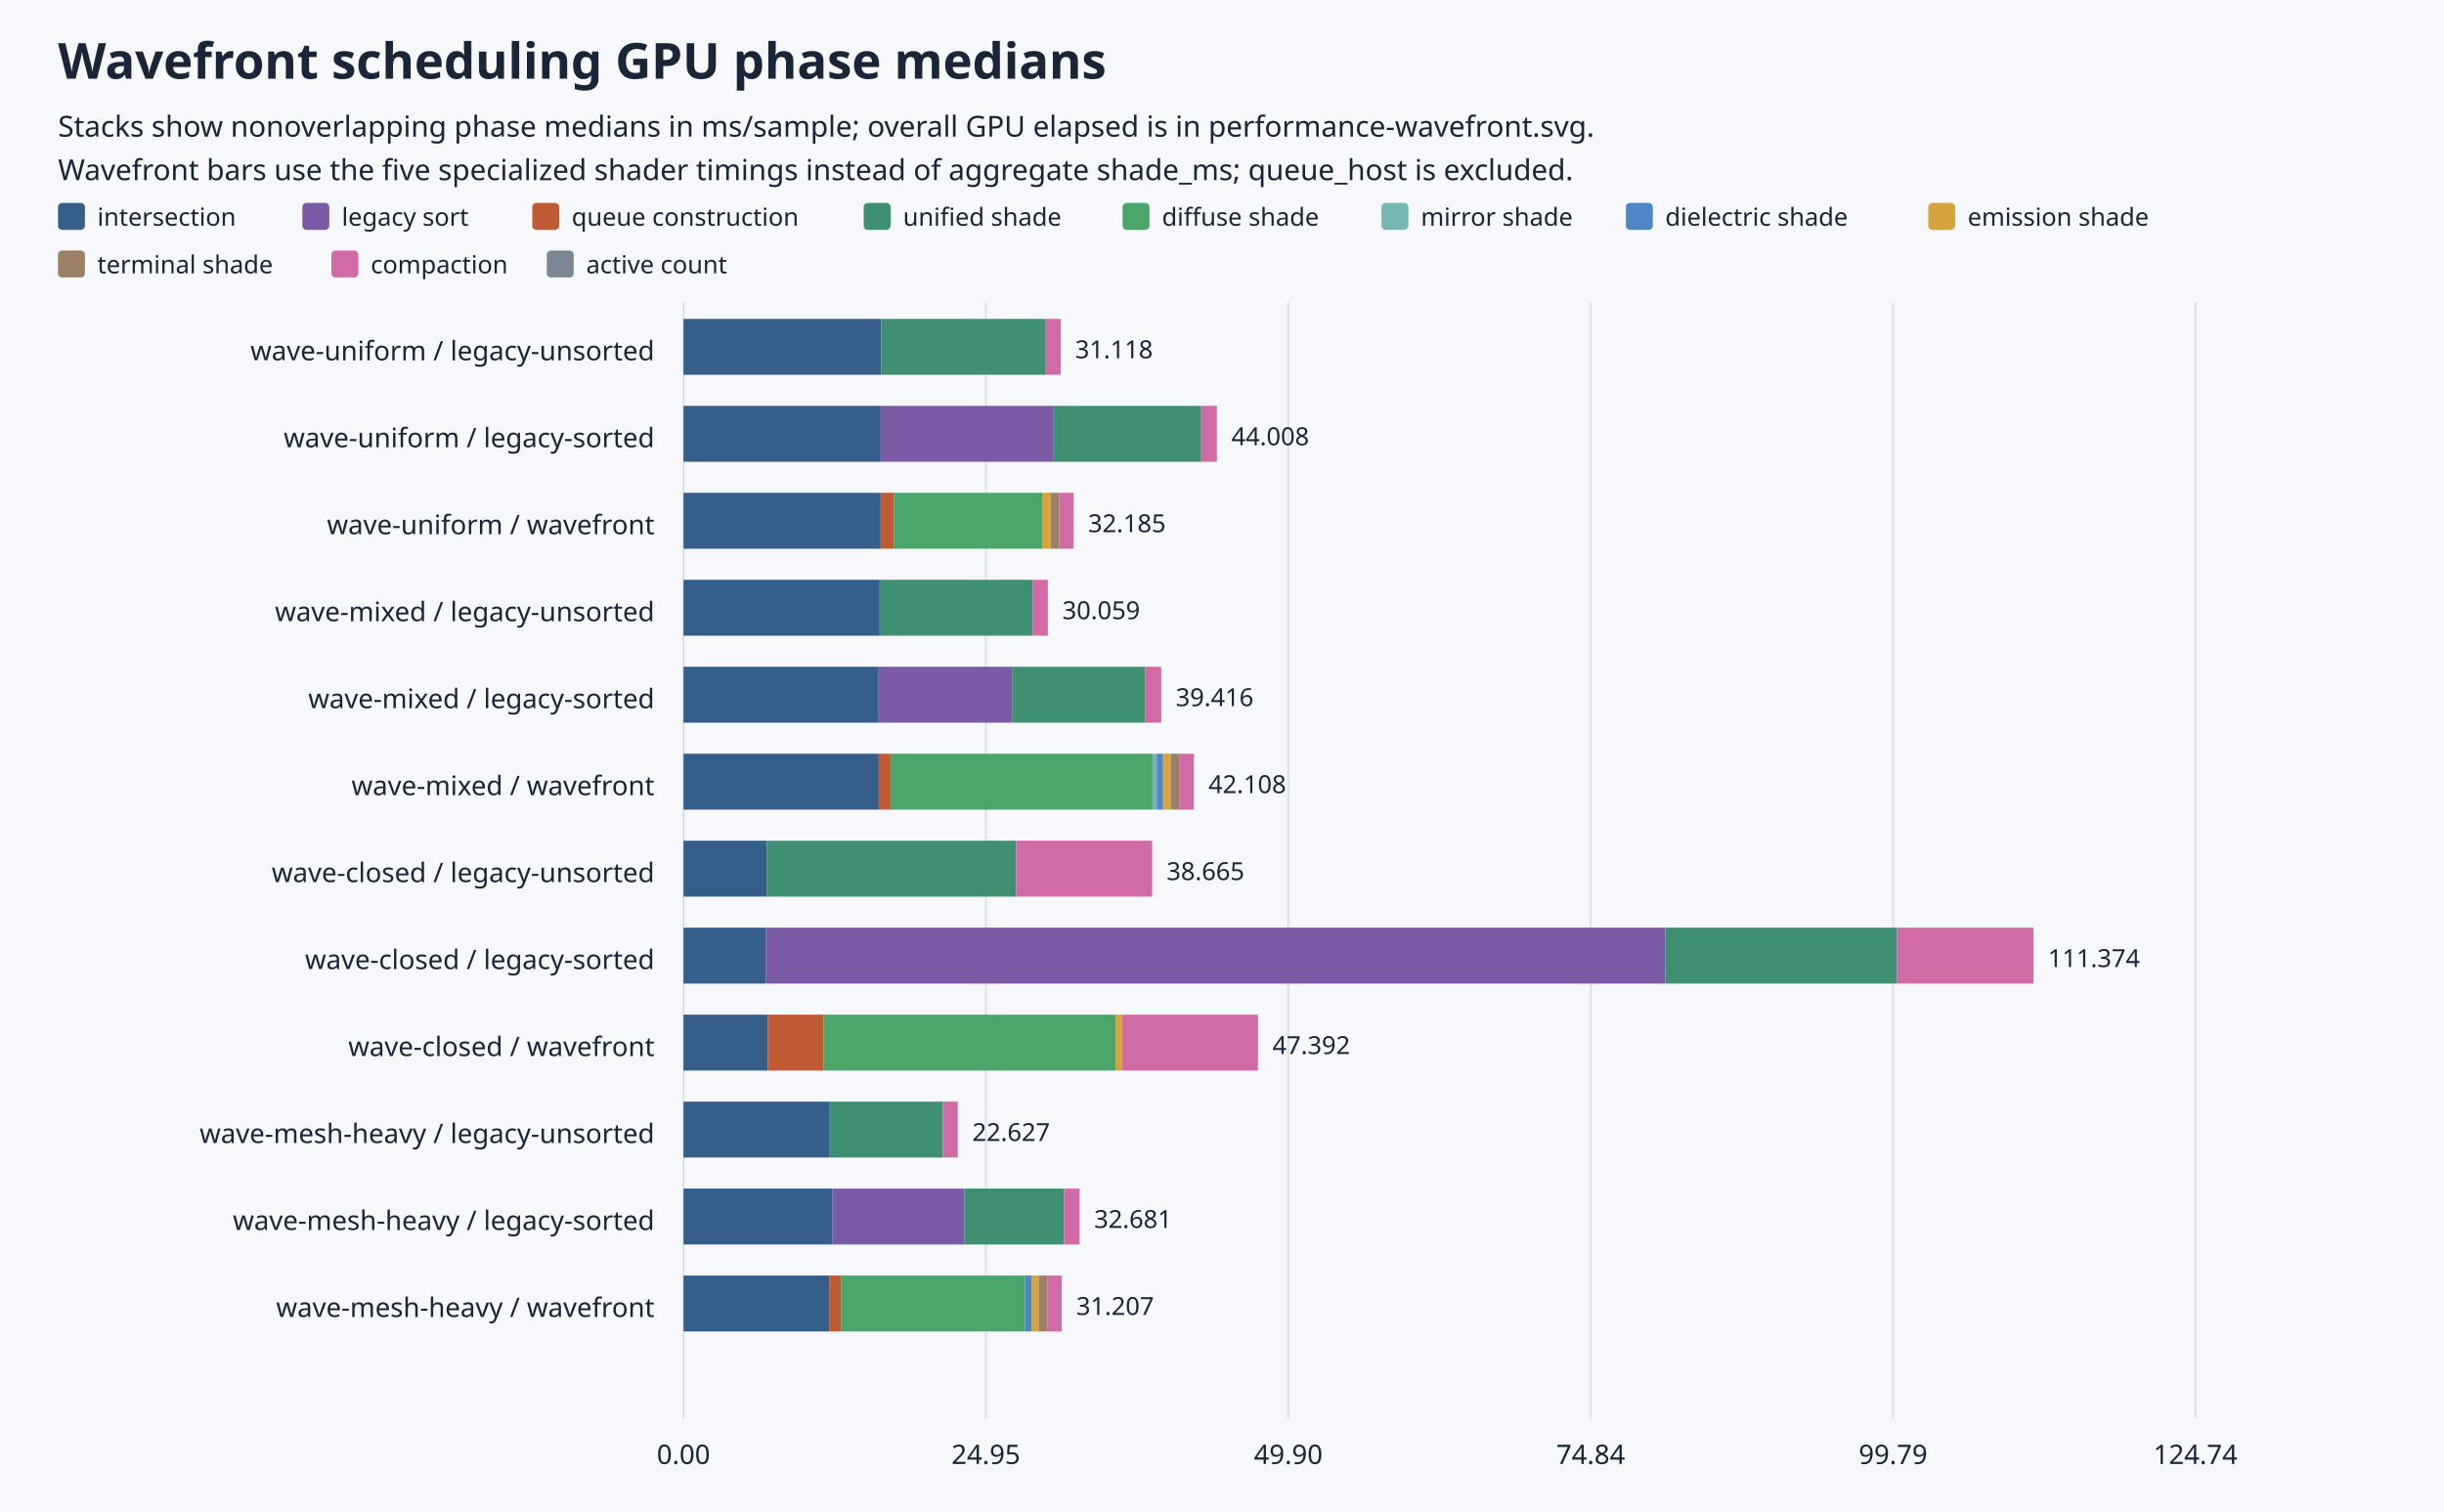
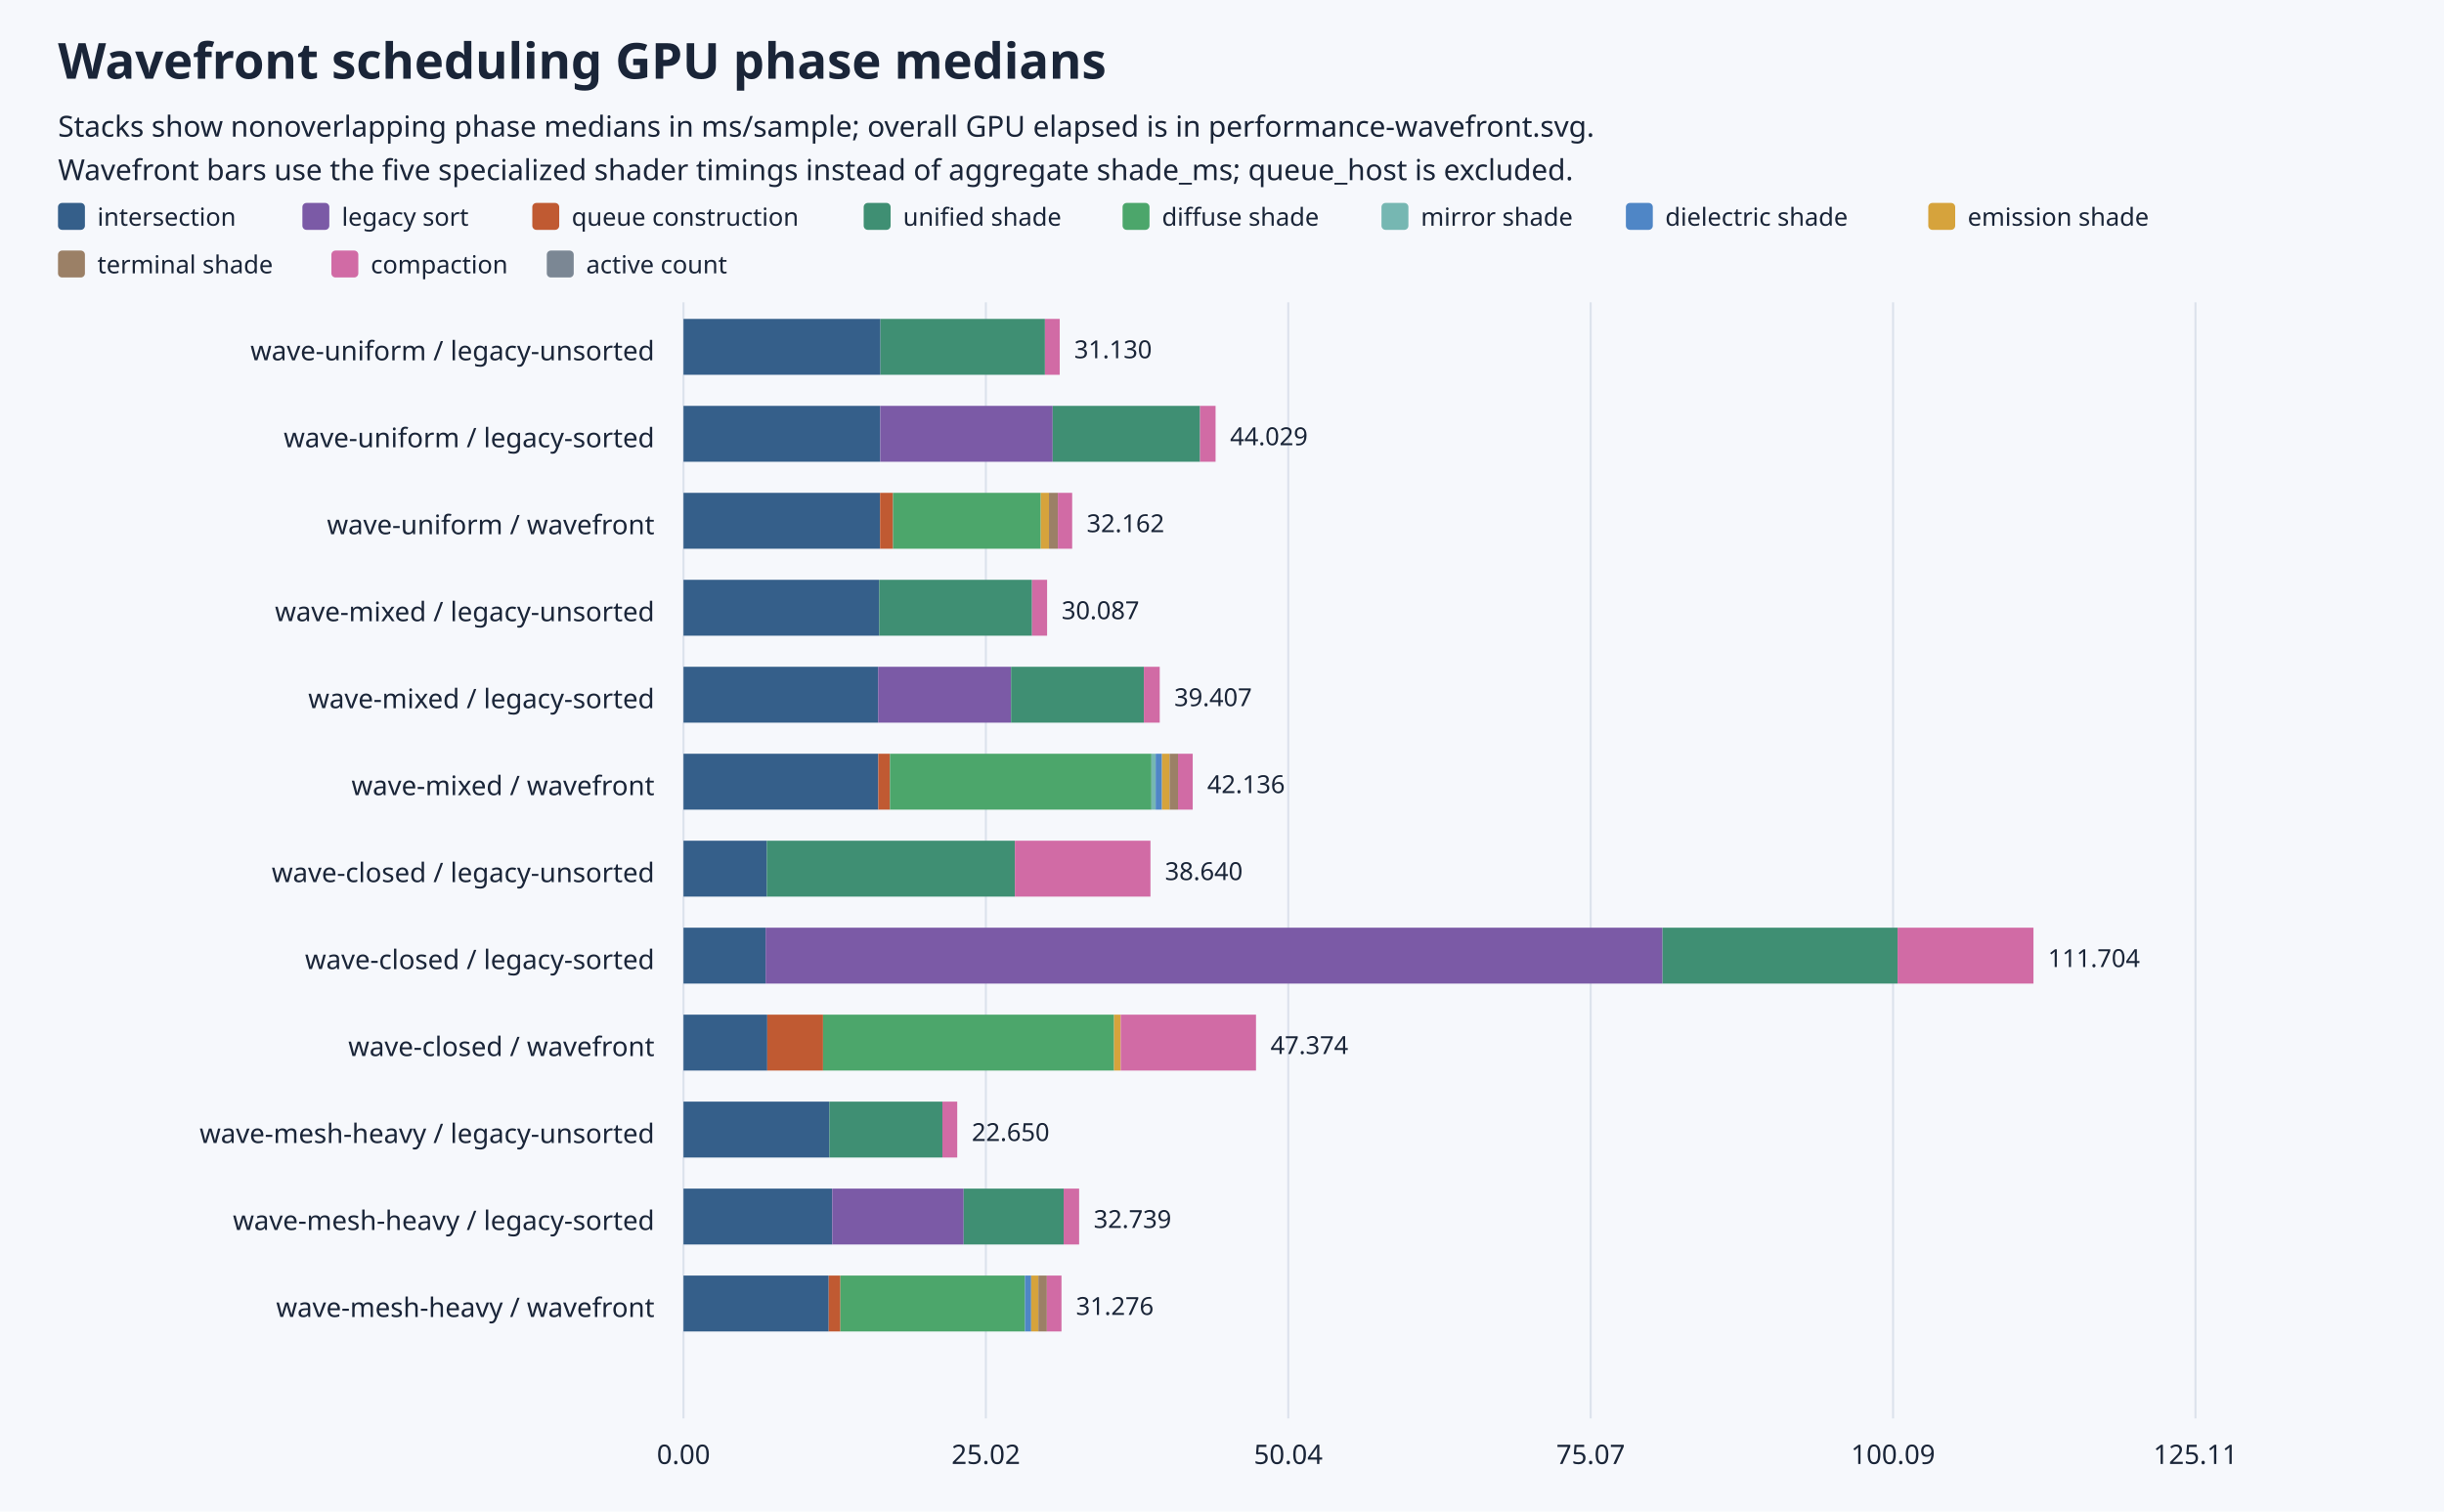
<svg xmlns="http://www.w3.org/2000/svg" width="1180" height="730" viewBox="0 0 1180 730">
  <rect width="1180" height="730" fill="#f6f8fc" />
  <g font-family="system-ui, sans-serif" fill="#1a2538">
    <text x="28" y="38" font-size="24" font-weight="600">Wavefront scheduling GPU phase medians</text>
    <text x="28" y="66" font-size="14">Stacks show nonoverlapping phase medians in ms/sample; overall GPU elapsed is in performance-wavefront.svg.</text>
    <text x="28" y="87" font-size="14">Wavefront bars use the five specialized shader timings instead of aggregate shade_ms; queue_host is excluded.</text>
    <rect x="28" y="98" width="13" height="13" rx="2" fill="#355f8a" />
    <text x="47" y="109" font-size="12">intersection</text>
    <rect x="146" y="98" width="13" height="13" rx="2" fill="#7b5aa6" />
    <text x="165" y="109" font-size="12">legacy sort</text>
    <rect x="257" y="98" width="13" height="13" rx="2" fill="#c05a32" />
    <text x="276" y="109" font-size="12">queue construction</text>
    <rect x="417" y="98" width="13" height="13" rx="2" fill="#3f8f73" />
    <text x="436" y="109" font-size="12">unified shade</text>
    <rect x="542" y="98" width="13" height="13" rx="2" fill="#4ca66b" />
    <text x="561" y="109" font-size="12">diffuse shade</text>
    <rect x="667" y="98" width="13" height="13" rx="2" fill="#76b7b2" />
    <text x="686" y="109" font-size="12">mirror shade</text>
    <rect x="785" y="98" width="13" height="13" rx="2" fill="#4f86c6" />
    <text x="804" y="109" font-size="12">dielectric shade</text>
    <rect x="931" y="98" width="13" height="13" rx="2" fill="#d6a33c" />
    <text x="950" y="109" font-size="12">emission shade</text>
    <rect x="28" y="121" width="13" height="13" rx="2" fill="#9b8066" />
    <text x="47" y="132" font-size="12">terminal shade</text>
    <rect x="160" y="121" width="13" height="13" rx="2" fill="#d16ba5" />
    <text x="179" y="132" font-size="12">compaction</text>
    <rect x="264" y="121" width="13" height="13" rx="2" fill="#7b8794" />
    <text x="283" y="132" font-size="12">active count</text>
    <path d="M330.00 146 V685" stroke="#dce2ec" />
    <text x="330.00" y="707" text-anchor="middle" font-size="13">0.00</text>
    <path d="M476.00 146 V685" stroke="#dce2ec" />
-     <text x="476.00" y="707" text-anchor="middle" font-size="13">24.95</text>
+     <text x="476.00" y="707" text-anchor="middle" font-size="13">25.02</text>
    <path d="M622.00 146 V685" stroke="#dce2ec" />
-     <text x="622.00" y="707" text-anchor="middle" font-size="13">49.90</text>
+     <text x="622.00" y="707" text-anchor="middle" font-size="13">50.04</text>
    <path d="M768.00 146 V685" stroke="#dce2ec" />
-     <text x="768.00" y="707" text-anchor="middle" font-size="13">74.84</text>
+     <text x="768.00" y="707" text-anchor="middle" font-size="13">75.07</text>
    <path d="M914.00 146 V685" stroke="#dce2ec" />
-     <text x="914.00" y="707" text-anchor="middle" font-size="13">99.79</text>
+     <text x="914.00" y="707" text-anchor="middle" font-size="13">100.09</text>
    <path d="M1060.00 146 V685" stroke="#dce2ec" />
-     <text x="1060.00" y="707" text-anchor="middle" font-size="13">124.74</text>
+     <text x="1060.00" y="707" text-anchor="middle" font-size="13">125.11</text>
    <text x="316" y="174" text-anchor="end" font-size="13">wave-uniform / legacy-unsorted</text>
-     <rect x="330.00" y="154" width="95.39" height="27" fill="#355f8a" />
-     <rect x="425.39" y="154" width="79.53" height="27" fill="#3f8f73" />
-     <rect x="504.92" y="154" width="7.19" height="27" fill="#d16ba5" />
-     <rect x="512.11" y="154" width="0.00" height="27" fill="#7b8794" />
-     <text x="519.11" y="173" font-size="12">31.118</text>
+     <rect x="330.00" y="154" width="95.10" height="27" fill="#355f8a" />
+     <rect x="425.10" y="154" width="79.41" height="27" fill="#3f8f73" />
+     <rect x="504.51" y="154" width="7.13" height="27" fill="#d16ba5" />
+     <rect x="511.64" y="154" width="0.00" height="27" fill="#7b8794" />
+     <text x="518.64" y="173" font-size="12">31.130</text>
    <text x="316" y="216" text-anchor="end" font-size="13">wave-uniform / legacy-sorted</text>
-     <rect x="330.00" y="196" width="95.22" height="27" fill="#355f8a" />
-     <rect x="425.22" y="196" width="83.52" height="27" fill="#7b5aa6" />
-     <rect x="508.74" y="196" width="71.23" height="27" fill="#3f8f73" />
-     <rect x="579.98" y="196" width="7.57" height="27" fill="#d16ba5" />
-     <rect x="587.54" y="196" width="0.00" height="27" fill="#7b8794" />
-     <text x="594.54" y="215" font-size="12">44.008</text>
+     <rect x="330.00" y="196" width="94.99" height="27" fill="#355f8a" />
+     <rect x="424.99" y="196" width="83.26" height="27" fill="#7b5aa6" />
+     <rect x="508.26" y="196" width="71.14" height="27" fill="#3f8f73" />
+     <rect x="579.39" y="196" width="7.51" height="27" fill="#d16ba5" />
+     <rect x="586.90" y="196" width="0.00" height="27" fill="#7b8794" />
+     <text x="593.90" y="215" font-size="12">44.029</text>
    <text x="316" y="258" text-anchor="end" font-size="13">wave-uniform / wavefront</text>
-     <rect x="330.00" y="238" width="95.21" height="27" fill="#355f8a" />
-     <rect x="425.21" y="238" width="6.31" height="27" fill="#c05a32" />
-     <rect x="431.52" y="238" width="71.66" height="27" fill="#4ca66b" />
-     <rect x="503.19" y="238" width="0.00" height="27" fill="#76b7b2" />
-     <rect x="503.19" y="238" width="0.00" height="27" fill="#4f86c6" />
-     <rect x="503.19" y="238" width="3.96" height="27" fill="#d6a33c" />
-     <rect x="507.15" y="238" width="4.27" height="27" fill="#9b8066" />
-     <rect x="511.42" y="238" width="6.94" height="27" fill="#d16ba5" />
-     <rect x="518.35" y="238" width="0.00" height="27" fill="#7b8794" />
-     <text x="525.35" y="257" font-size="12">32.185</text>
+     <rect x="330.00" y="238" width="94.91" height="27" fill="#355f8a" />
+     <rect x="424.91" y="238" width="6.26" height="27" fill="#c05a32" />
+     <rect x="431.17" y="238" width="71.33" height="27" fill="#4ca66b" />
+     <rect x="502.51" y="238" width="0.00" height="27" fill="#76b7b2" />
+     <rect x="502.51" y="238" width="0.00" height="27" fill="#4f86c6" />
+     <rect x="502.51" y="238" width="3.97" height="27" fill="#d6a33c" />
+     <rect x="506.47" y="238" width="4.27" height="27" fill="#9b8066" />
+     <rect x="510.74" y="238" width="6.92" height="27" fill="#d16ba5" />
+     <rect x="517.66" y="238" width="0.00" height="27" fill="#7b8794" />
+     <text x="524.66" y="257" font-size="12">32.162</text>
    <text x="316" y="300" text-anchor="end" font-size="13">wave-mixed / legacy-unsorted</text>
-     <rect x="330.00" y="280" width="94.74" height="27" fill="#355f8a" />
-     <rect x="424.74" y="280" width="73.83" height="27" fill="#3f8f73" />
-     <rect x="498.57" y="280" width="7.34" height="27" fill="#d16ba5" />
-     <rect x="505.91" y="280" width="0.00" height="27" fill="#7b8794" />
-     <text x="512.91" y="299" font-size="12">30.059</text>
+     <rect x="330.00" y="280" width="94.47" height="27" fill="#355f8a" />
+     <rect x="424.47" y="280" width="73.81" height="27" fill="#3f8f73" />
+     <rect x="498.28" y="280" width="7.28" height="27" fill="#d16ba5" />
+     <rect x="505.55" y="280" width="0.00" height="27" fill="#7b8794" />
+     <text x="512.55" y="299" font-size="12">30.087</text>
    <text x="316" y="342" text-anchor="end" font-size="13">wave-mixed / legacy-sorted</text>
-     <rect x="330.00" y="322" width="94.22" height="27" fill="#355f8a" />
-     <rect x="424.22" y="322" width="64.40" height="27" fill="#7b5aa6" />
-     <rect x="488.62" y="322" width="64.38" height="27" fill="#3f8f73" />
-     <rect x="553.00" y="322" width="7.67" height="27" fill="#d16ba5" />
-     <rect x="560.67" y="322" width="0.00" height="27" fill="#7b8794" />
-     <text x="567.67" y="341" font-size="12">39.416</text>
+     <rect x="330.00" y="322" width="93.97" height="27" fill="#355f8a" />
+     <rect x="423.97" y="322" width="64.18" height="27" fill="#7b5aa6" />
+     <rect x="488.15" y="322" width="64.12" height="27" fill="#3f8f73" />
+     <rect x="552.27" y="322" width="7.67" height="27" fill="#d16ba5" />
+     <rect x="559.94" y="322" width="0.00" height="27" fill="#7b8794" />
+     <text x="566.94" y="341" font-size="12">39.407</text>
    <text x="316" y="384" text-anchor="end" font-size="13">wave-mixed / wavefront</text>
-     <rect x="330.00" y="364" width="94.29" height="27" fill="#355f8a" />
-     <rect x="424.29" y="364" width="5.67" height="27" fill="#c05a32" />
-     <rect x="429.97" y="364" width="126.47" height="27" fill="#4ca66b" />
-     <rect x="556.44" y="364" width="2.04" height="27" fill="#76b7b2" />
-     <rect x="558.48" y="364" width="3.07" height="27" fill="#4f86c6" />
-     <rect x="561.55" y="364" width="3.65" height="27" fill="#d6a33c" />
-     <rect x="565.21" y="364" width="4.10" height="27" fill="#9b8066" />
-     <rect x="569.31" y="364" width="7.12" height="27" fill="#d16ba5" />
-     <rect x="576.43" y="364" width="0.00" height="27" fill="#7b8794" />
-     <text x="583.43" y="383" font-size="12">42.108</text>
+     <rect x="330.00" y="364" width="94.05" height="27" fill="#355f8a" />
+     <rect x="424.05" y="364" width="5.63" height="27" fill="#c05a32" />
+     <rect x="429.68" y="364" width="126.26" height="27" fill="#4ca66b" />
+     <rect x="555.94" y="364" width="2.03" height="27" fill="#76b7b2" />
+     <rect x="557.97" y="364" width="3.06" height="27" fill="#4f86c6" />
+     <rect x="561.04" y="364" width="3.63" height="27" fill="#d6a33c" />
+     <rect x="564.67" y="364" width="4.09" height="27" fill="#9b8066" />
+     <rect x="568.76" y="364" width="7.10" height="27" fill="#d16ba5" />
+     <rect x="575.86" y="364" width="0.00" height="27" fill="#7b8794" />
+     <text x="582.86" y="383" font-size="12">42.136</text>
    <text x="316" y="426" text-anchor="end" font-size="13">wave-closed / legacy-unsorted</text>
-     <rect x="330.00" y="406" width="40.27" height="27" fill="#355f8a" />
-     <rect x="370.27" y="406" width="120.28" height="27" fill="#3f8f73" />
-     <rect x="490.56" y="406" width="65.72" height="27" fill="#d16ba5" />
-     <rect x="556.27" y="406" width="0.00" height="27" fill="#7b8794" />
-     <text x="563.27" y="425" font-size="12">38.665</text>
+     <rect x="330.00" y="406" width="40.23" height="27" fill="#355f8a" />
+     <rect x="370.23" y="406" width="119.77" height="27" fill="#3f8f73" />
+     <rect x="490.00" y="406" width="65.46" height="27" fill="#d16ba5" />
+     <rect x="555.46" y="406" width="0.00" height="27" fill="#7b8794" />
+     <text x="562.46" y="425" font-size="12">38.640</text>
    <text x="316" y="468" text-anchor="end" font-size="13">wave-closed / legacy-sorted</text>
-     <rect x="330.00" y="448" width="39.68" height="27" fill="#355f8a" />
-     <rect x="369.68" y="448" width="434.38" height="27" fill="#7b5aa6" />
-     <rect x="804.06" y="448" width="111.86" height="27" fill="#3f8f73" />
-     <rect x="915.92" y="448" width="65.87" height="27" fill="#d16ba5" />
+     <rect x="330.00" y="448" width="39.66" height="27" fill="#355f8a" />
+     <rect x="369.66" y="448" width="433.04" height="27" fill="#7b5aa6" />
+     <rect x="802.70" y="448" width="113.48" height="27" fill="#3f8f73" />
+     <rect x="916.18" y="448" width="65.61" height="27" fill="#d16ba5" />
    <rect x="981.79" y="448" width="0.00" height="27" fill="#7b8794" />
-     <text x="988.79" y="467" font-size="12">111.374</text>
+     <text x="988.79" y="467" font-size="12">111.704</text>
    <text x="316" y="510" text-anchor="end" font-size="13">wave-closed / wavefront</text>
-     <rect x="330.00" y="490" width="40.67" height="27" fill="#355f8a" />
-     <rect x="370.67" y="490" width="27.03" height="27" fill="#c05a32" />
-     <rect x="397.70" y="490" width="140.89" height="27" fill="#4ca66b" />
-     <rect x="538.60" y="490" width="0.00" height="27" fill="#76b7b2" />
-     <rect x="538.60" y="490" width="0.00" height="27" fill="#4f86c6" />
-     <rect x="538.60" y="490" width="3.22" height="27" fill="#d6a33c" />
-     <rect x="541.82" y="490" width="0.00" height="27" fill="#9b8066" />
-     <rect x="541.82" y="490" width="65.53" height="27" fill="#d16ba5" />
-     <rect x="607.35" y="490" width="0.00" height="27" fill="#7b8794" />
-     <text x="614.35" y="509" font-size="12">47.392</text>
+     <rect x="330.00" y="490" width="40.45" height="27" fill="#355f8a" />
+     <rect x="370.45" y="490" width="26.93" height="27" fill="#c05a32" />
+     <rect x="397.38" y="490" width="140.50" height="27" fill="#4ca66b" />
+     <rect x="537.88" y="490" width="0.00" height="27" fill="#76b7b2" />
+     <rect x="537.88" y="490" width="0.00" height="27" fill="#4f86c6" />
+     <rect x="537.88" y="490" width="3.22" height="27" fill="#d6a33c" />
+     <rect x="541.10" y="490" width="0.00" height="27" fill="#9b8066" />
+     <rect x="541.10" y="490" width="65.32" height="27" fill="#d16ba5" />
+     <rect x="606.42" y="490" width="0.00" height="27" fill="#7b8794" />
+     <text x="613.42" y="509" font-size="12">47.374</text>
    <text x="316" y="552" text-anchor="end" font-size="13">wave-mesh-heavy / legacy-unsorted</text>
-     <rect x="330.00" y="532" width="70.62" height="27" fill="#355f8a" />
-     <rect x="400.62" y="532" width="54.59" height="27" fill="#3f8f73" />
-     <rect x="455.21" y="532" width="7.21" height="27" fill="#d16ba5" />
-     <rect x="462.42" y="532" width="0.00" height="27" fill="#7b8794" />
-     <text x="469.42" y="551" font-size="12">22.627</text>
+     <rect x="330.00" y="532" width="70.41" height="27" fill="#355f8a" />
+     <rect x="400.41" y="532" width="54.59" height="27" fill="#3f8f73" />
+     <rect x="455.01" y="532" width="7.16" height="27" fill="#d16ba5" />
+     <rect x="462.16" y="532" width="0.00" height="27" fill="#7b8794" />
+     <text x="469.16" y="551" font-size="12">22.650</text>
    <text x="316" y="594" text-anchor="end" font-size="13">wave-mesh-heavy / legacy-sorted</text>
-     <rect x="330.00" y="574" width="71.95" height="27" fill="#355f8a" />
-     <rect x="401.95" y="574" width="63.67" height="27" fill="#7b5aa6" />
-     <rect x="465.61" y="574" width="48.10" height="27" fill="#3f8f73" />
-     <rect x="513.71" y="574" width="7.54" height="27" fill="#d16ba5" />
-     <rect x="521.26" y="574" width="0.00" height="27" fill="#7b8794" />
-     <text x="528.26" y="593" font-size="12">32.681</text>
+     <rect x="330.00" y="574" width="71.82" height="27" fill="#355f8a" />
+     <rect x="401.82" y="574" width="63.46" height="27" fill="#7b5aa6" />
+     <rect x="465.28" y="574" width="48.27" height="27" fill="#3f8f73" />
+     <rect x="513.54" y="574" width="7.48" height="27" fill="#d16ba5" />
+     <rect x="521.03" y="574" width="0.00" height="27" fill="#7b8794" />
+     <text x="528.03" y="593" font-size="12">32.739</text>
    <text x="316" y="636" text-anchor="end" font-size="13">wave-mesh-heavy / wavefront</text>
-     <rect x="330.00" y="616" width="70.31" height="27" fill="#355f8a" />
-     <rect x="400.31" y="616" width="5.67" height="27" fill="#c05a32" />
-     <rect x="405.99" y="616" width="88.99" height="27" fill="#4ca66b" />
-     <rect x="494.98" y="616" width="0.00" height="27" fill="#76b7b2" />
-     <rect x="494.98" y="616" width="3.01" height="27" fill="#4f86c6" />
-     <rect x="497.99" y="616" width="3.49" height="27" fill="#d6a33c" />
-     <rect x="501.48" y="616" width="4.14" height="27" fill="#9b8066" />
-     <rect x="505.62" y="616" width="7.01" height="27" fill="#d16ba5" />
-     <rect x="512.63" y="616" width="0.00" height="27" fill="#7b8794" />
-     <text x="519.63" y="635" font-size="12">31.207</text>
+     <rect x="330.00" y="616" width="70.12" height="27" fill="#355f8a" />
+     <rect x="400.12" y="616" width="5.64" height="27" fill="#c05a32" />
+     <rect x="405.76" y="616" width="89.11" height="27" fill="#4ca66b" />
+     <rect x="494.87" y="616" width="0.00" height="27" fill="#76b7b2" />
+     <rect x="494.87" y="616" width="3.00" height="27" fill="#4f86c6" />
+     <rect x="497.87" y="616" width="3.47" height="27" fill="#d6a33c" />
+     <rect x="501.34" y="616" width="4.11" height="27" fill="#9b8066" />
+     <rect x="505.45" y="616" width="7.05" height="27" fill="#d16ba5" />
+     <rect x="512.49" y="616" width="0.00" height="27" fill="#7b8794" />
+     <text x="519.49" y="635" font-size="12">31.276</text>
  </g>
</svg>
